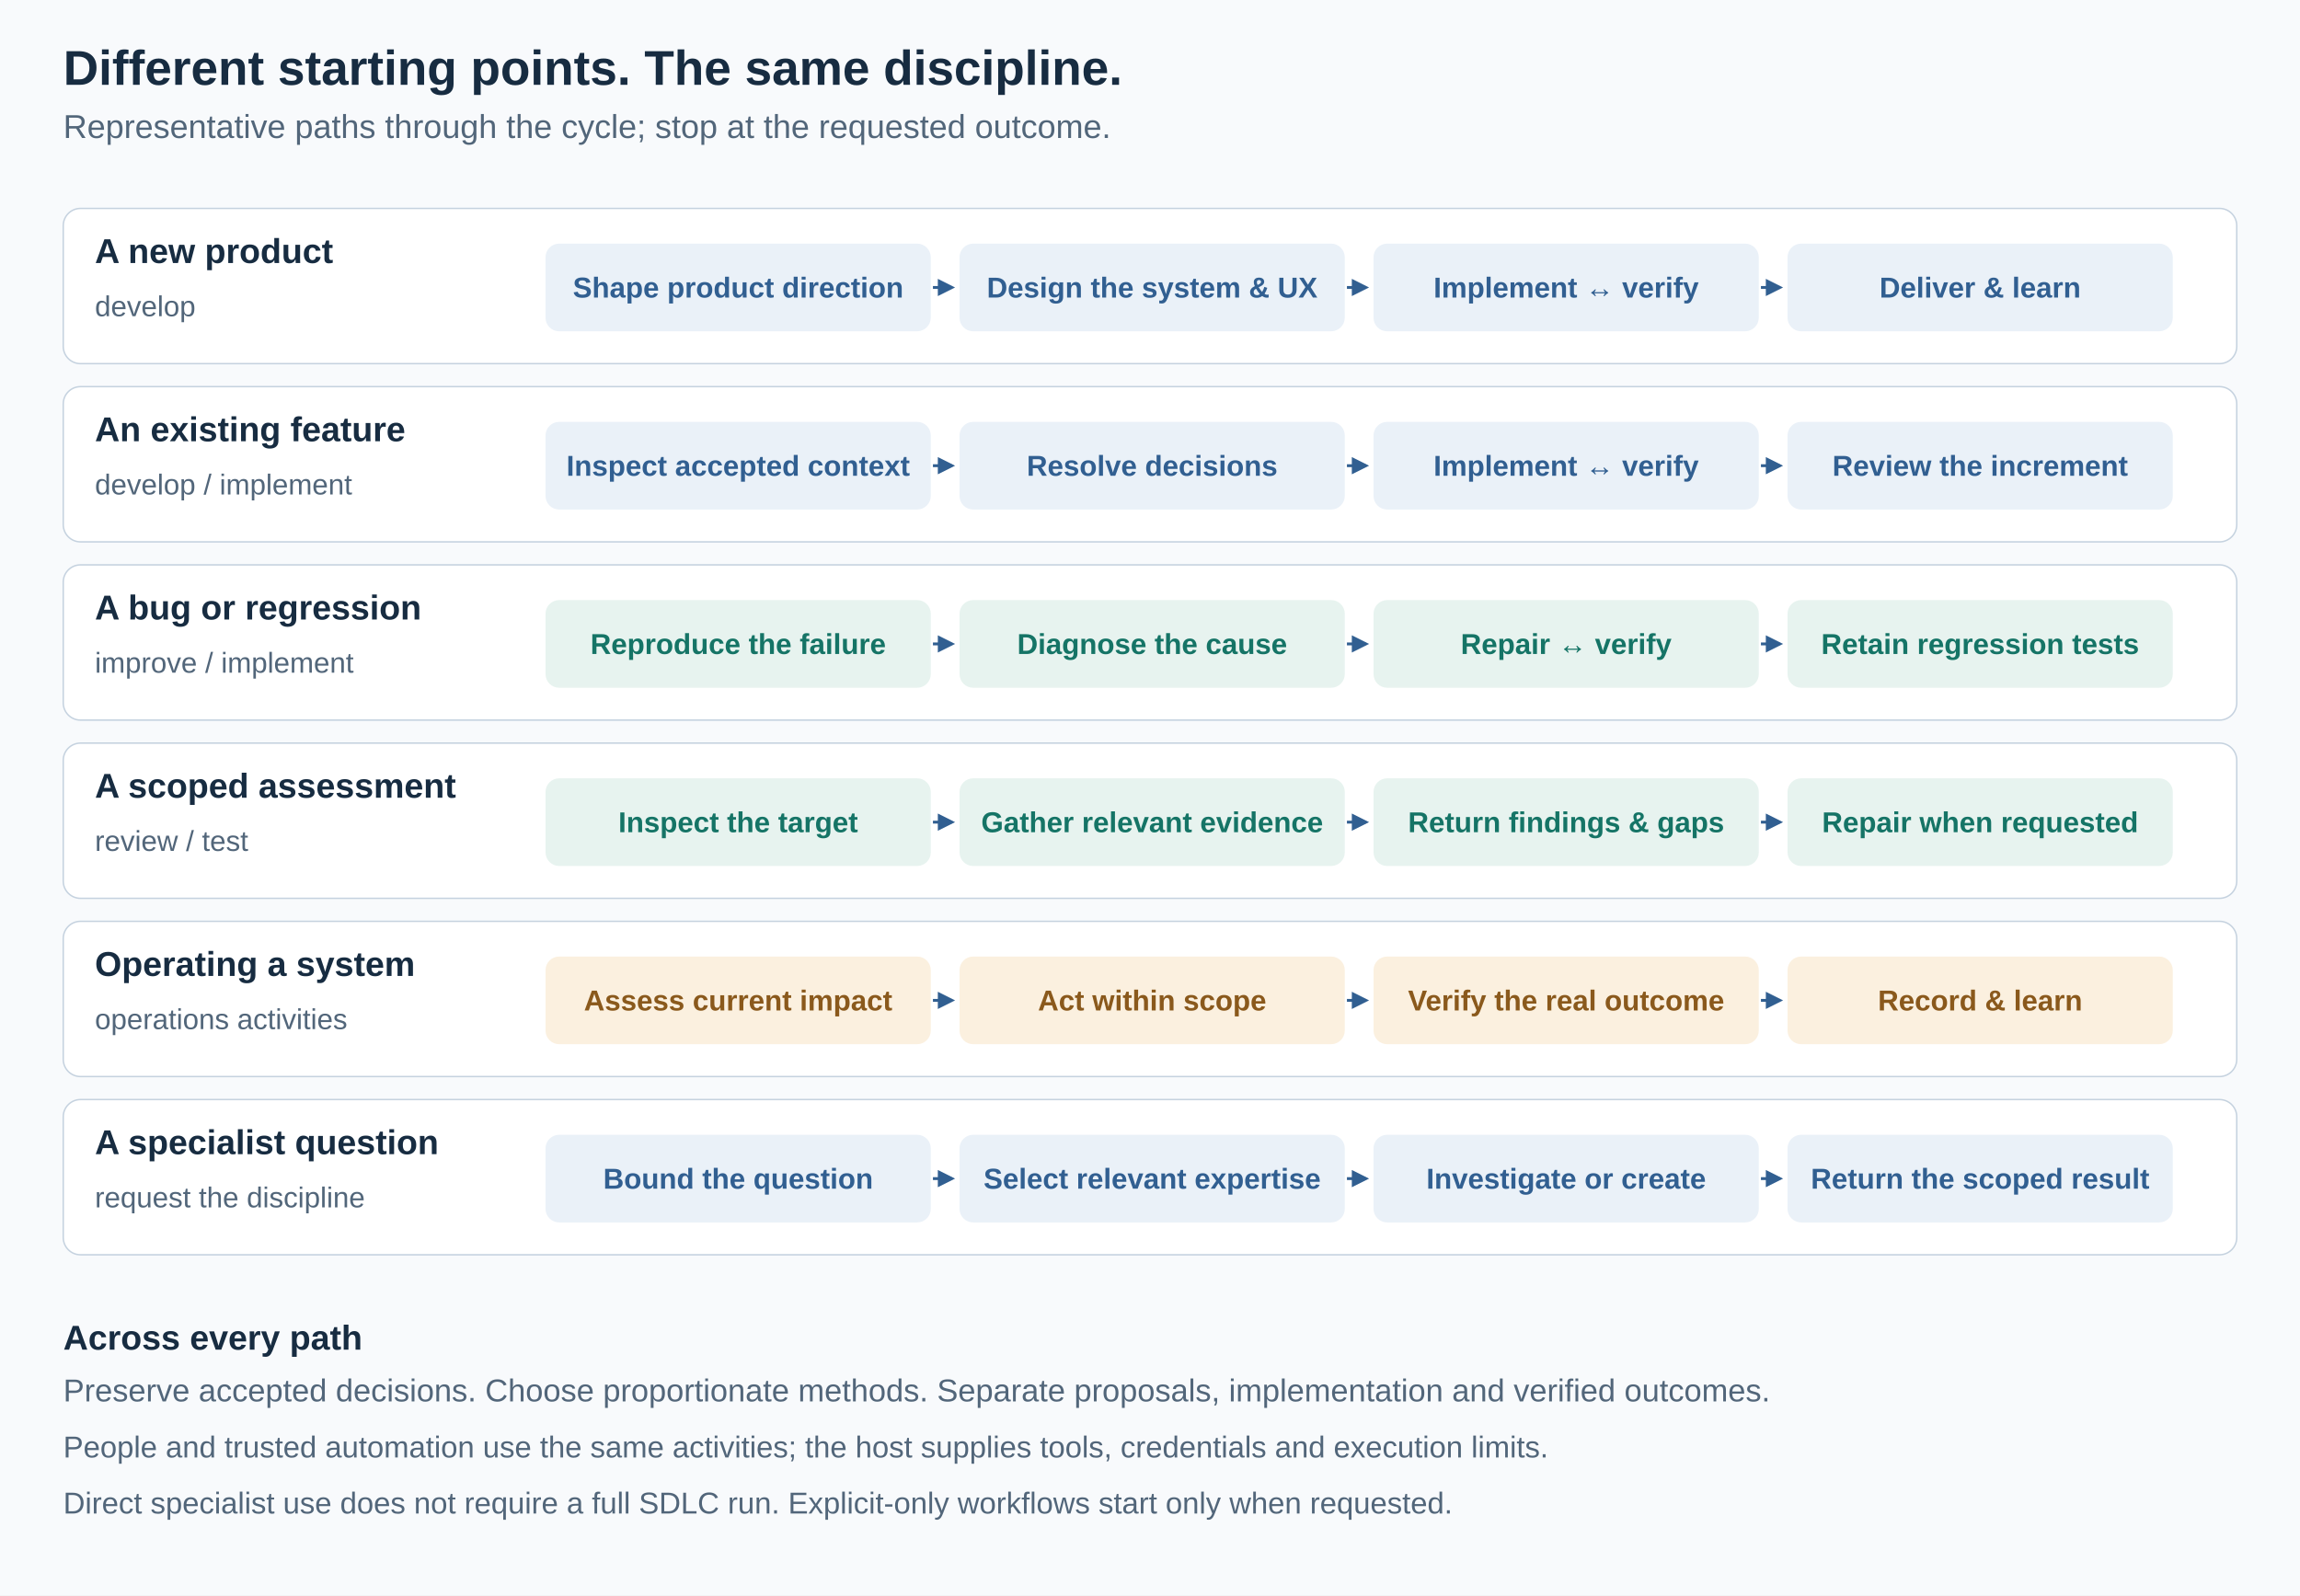
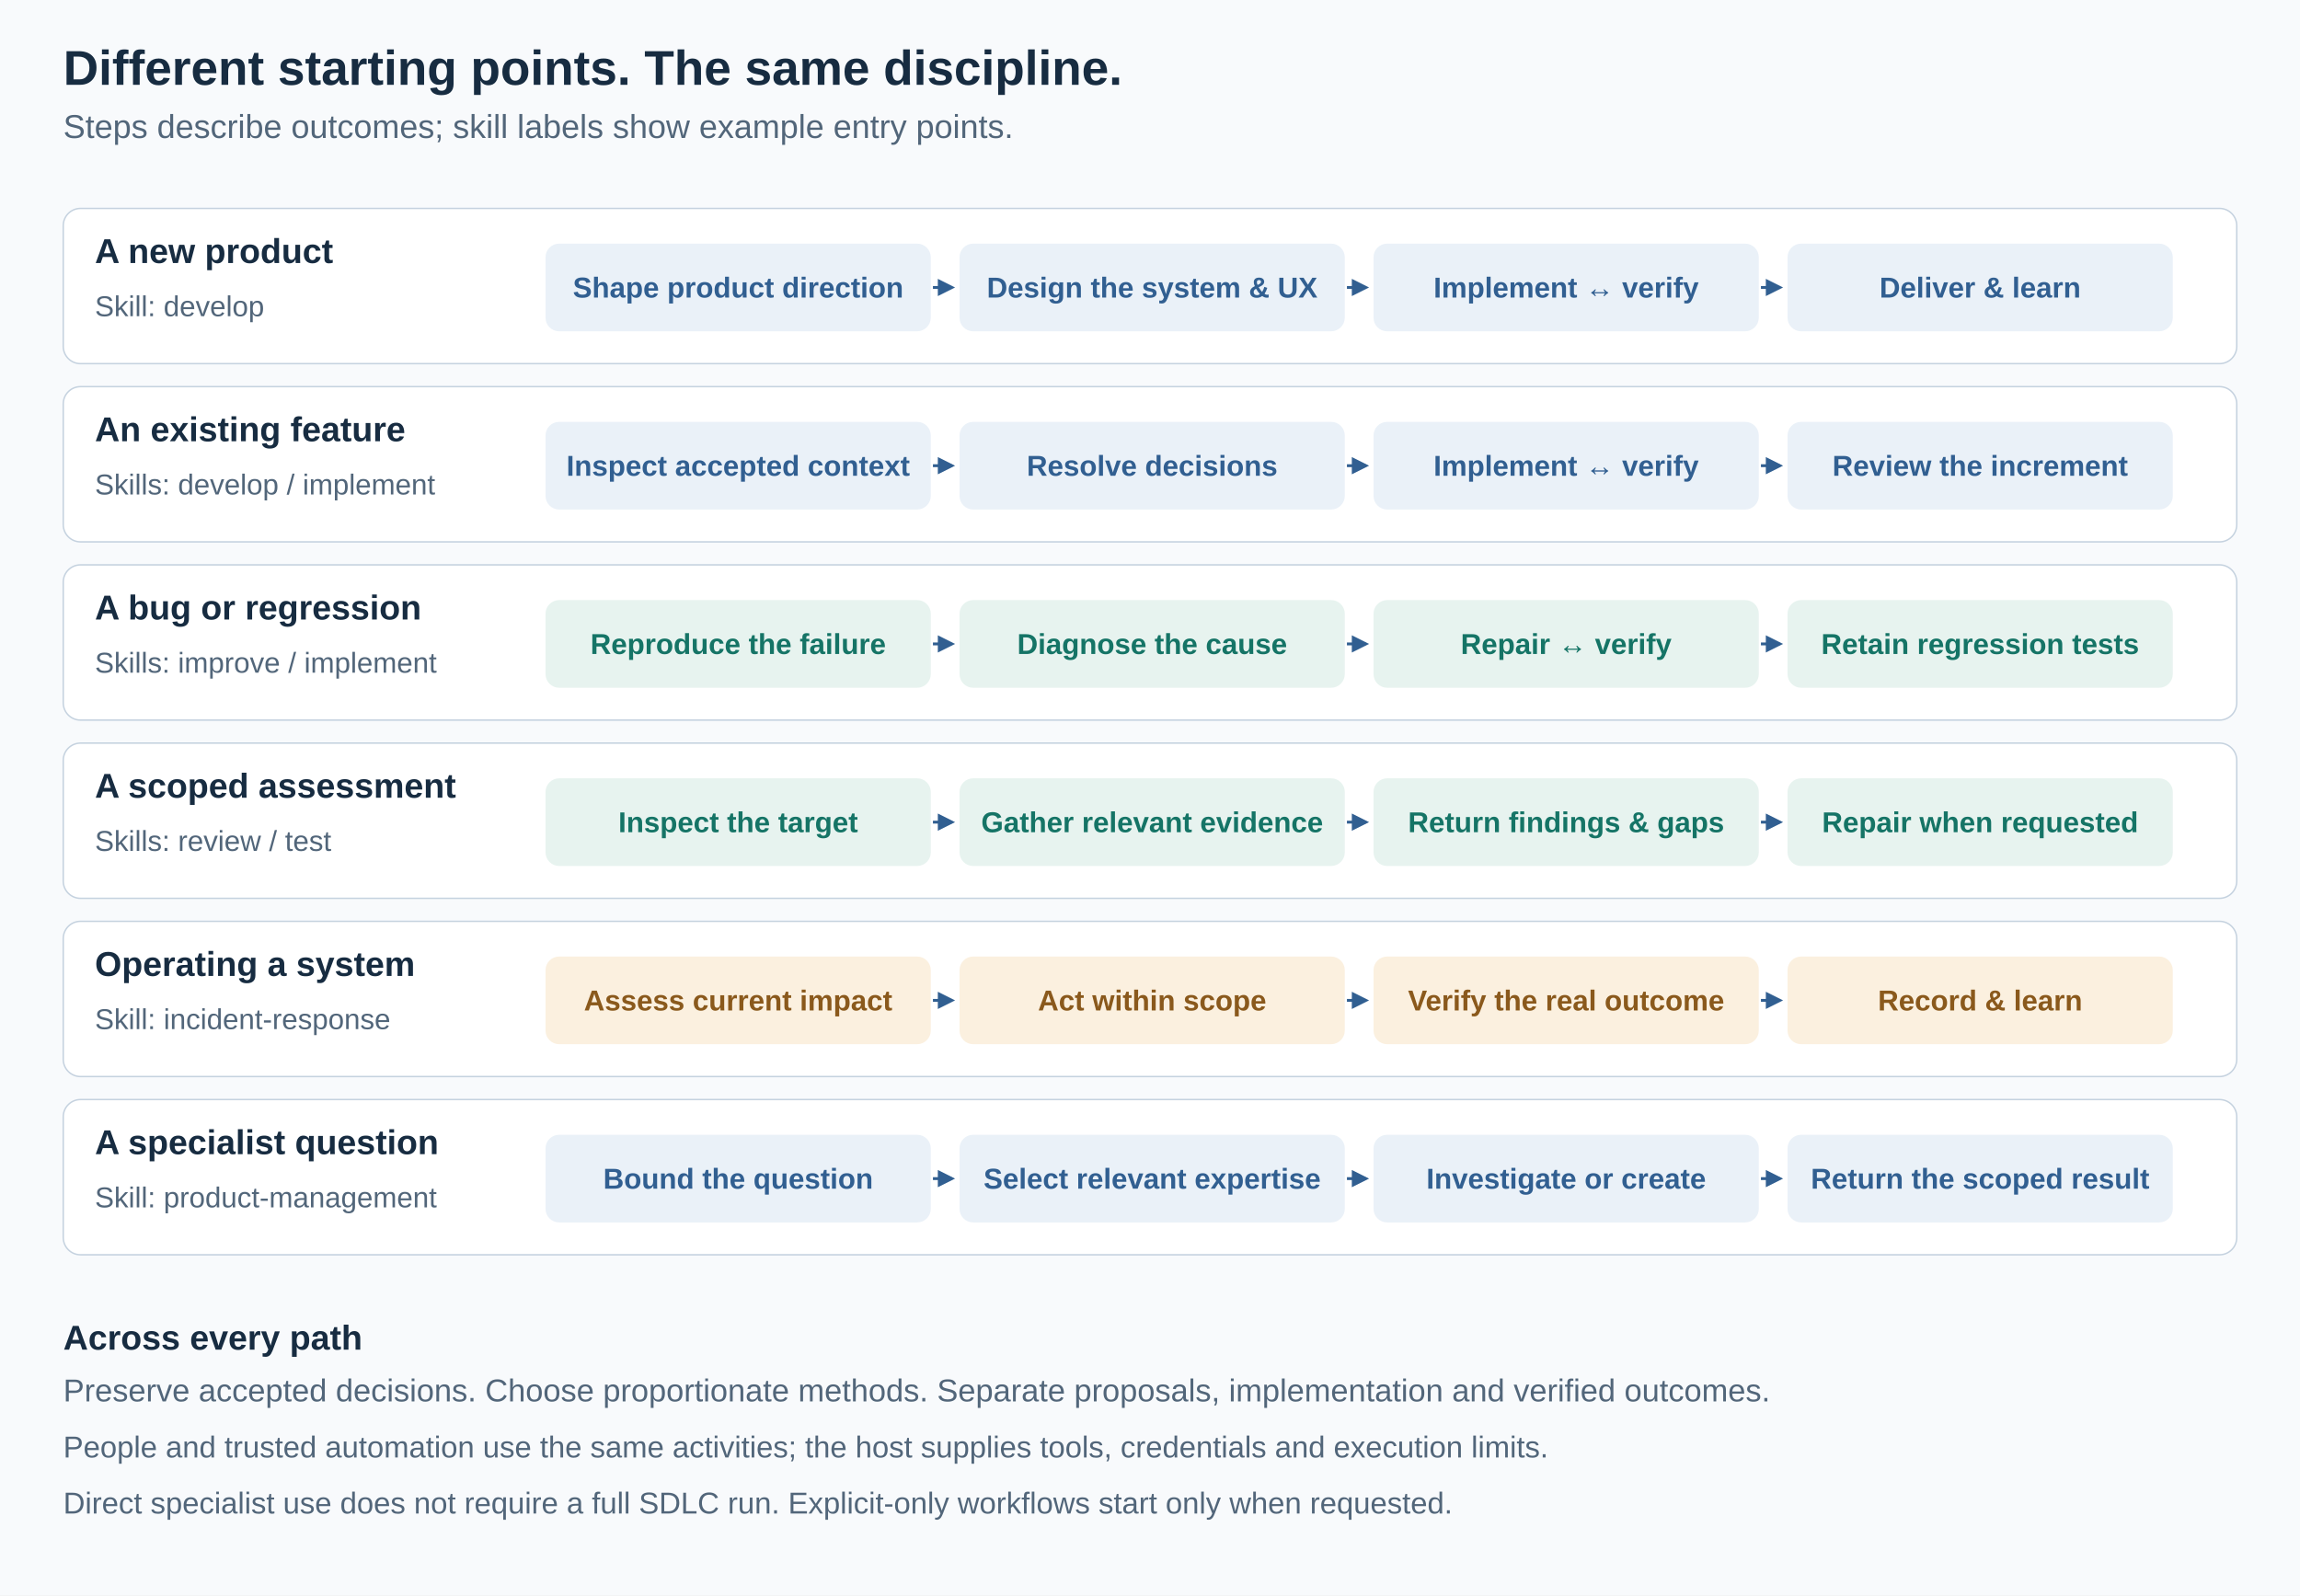
<svg xmlns="http://www.w3.org/2000/svg" viewBox="0 0 1600 1110" width="1600" height="1110" role="img" aria-labelledby="title desc">
  <defs>
    <marker id="arrow" viewBox="0 0 10 10" refX="8" refY="5" markerWidth="6" markerHeight="6" orient="auto">
      <path d="M0 0L10 5L0 10Z" fill="#315f91" />
    </marker>
    <marker id="feedback" viewBox="0 0 10 10" refX="8" refY="5" markerWidth="6" markerHeight="6" orient="auto">
      <path d="M0 0L10 5L0 10Z" fill="#157466" />
    </marker>
  </defs>
  <rect width="1600" height="1110" fill="#f8fafc" />
  <g font-family="Segoe UI, Arial, Helvetica, sans-serif">
    <text x="44" y="59" font-size="34" fill="#172c41" font-weight="700" text-anchor="start">Different starting points. The same discipline.</text>
-     <text x="44" y="96" font-size="23" fill="#52667a" font-weight="400" text-anchor="start">Representative paths through the cycle; stop at the requested outcome.</text>
+     <text x="44" y="96" font-size="23" fill="#52667a" font-weight="400" text-anchor="start">Steps describe outcomes; skill labels show example entry points.</text>
    <rect x="44" y="145" width="1512" height="108" rx="12" fill="white" stroke="#c5d2df" />
    <text x="66" y="183" font-size="24" fill="#172c41" font-weight="700" text-anchor="start">A new product</text>
-     <text x="66" y="220" font-size="20" fill="#52667a" font-weight="400" text-anchor="start">develop</text>
+     <text x="66" y="220" font-size="20" fill="#52667a" font-weight="400" text-anchor="start">Skill: develop</text>
    <rect x="380" y="170" width="267" height="60" rx="9" fill="#eaf1f8" stroke="#eaf1f8" />
    <text x="513.5" y="207" font-size="20" fill="#315f91" font-weight="550" text-anchor="middle">Shape product direction</text>
    <path d="M649 200 H662" stroke="#315f91" stroke-width="2" marker-end="url(#arrow)" />
    <rect x="668" y="170" width="267" height="60" rx="9" fill="#eaf1f8" stroke="#eaf1f8" />
    <text x="801.5" y="207" font-size="20" fill="#315f91" font-weight="550" text-anchor="middle">Design the system &amp; UX</text>
    <path d="M937 200 H950" stroke="#315f91" stroke-width="2" marker-end="url(#arrow)" />
    <rect x="956" y="170" width="267" height="60" rx="9" fill="#eaf1f8" stroke="#eaf1f8" />
    <text x="1089.5" y="207" font-size="20" fill="#315f91" font-weight="550" text-anchor="middle">Implement ↔ verify</text>
    <path d="M1225 200 H1238" stroke="#315f91" stroke-width="2" marker-end="url(#arrow)" />
    <rect x="1244" y="170" width="267" height="60" rx="9" fill="#eaf1f8" stroke="#eaf1f8" />
    <text x="1377.5" y="207" font-size="20" fill="#315f91" font-weight="550" text-anchor="middle">Deliver &amp; learn</text>
    <rect x="44" y="269" width="1512" height="108" rx="12" fill="white" stroke="#c5d2df" />
    <text x="66" y="307" font-size="24" fill="#172c41" font-weight="700" text-anchor="start">An existing feature</text>
-     <text x="66" y="344" font-size="20" fill="#52667a" font-weight="400" text-anchor="start">develop / implement</text>
+     <text x="66" y="344" font-size="20" fill="#52667a" font-weight="400" text-anchor="start">Skills: develop / implement</text>
    <rect x="380" y="294" width="267" height="60" rx="9" fill="#eaf1f8" stroke="#eaf1f8" />
    <text x="513.5" y="331" font-size="20" fill="#315f91" font-weight="550" text-anchor="middle">Inspect accepted context</text>
    <path d="M649 324 H662" stroke="#315f91" stroke-width="2" marker-end="url(#arrow)" />
    <rect x="668" y="294" width="267" height="60" rx="9" fill="#eaf1f8" stroke="#eaf1f8" />
    <text x="801.5" y="331" font-size="20" fill="#315f91" font-weight="550" text-anchor="middle">Resolve decisions</text>
    <path d="M937 324 H950" stroke="#315f91" stroke-width="2" marker-end="url(#arrow)" />
    <rect x="956" y="294" width="267" height="60" rx="9" fill="#eaf1f8" stroke="#eaf1f8" />
    <text x="1089.5" y="331" font-size="20" fill="#315f91" font-weight="550" text-anchor="middle">Implement ↔ verify</text>
    <path d="M1225 324 H1238" stroke="#315f91" stroke-width="2" marker-end="url(#arrow)" />
    <rect x="1244" y="294" width="267" height="60" rx="9" fill="#eaf1f8" stroke="#eaf1f8" />
    <text x="1377.5" y="331" font-size="20" fill="#315f91" font-weight="550" text-anchor="middle">Review the increment</text>
    <rect x="44" y="393" width="1512" height="108" rx="12" fill="white" stroke="#c5d2df" />
    <text x="66" y="431" font-size="24" fill="#172c41" font-weight="700" text-anchor="start">A bug or regression</text>
-     <text x="66" y="468" font-size="20" fill="#52667a" font-weight="400" text-anchor="start">improve / implement</text>
+     <text x="66" y="468" font-size="20" fill="#52667a" font-weight="400" text-anchor="start">Skills: improve / implement</text>
    <rect x="380" y="418" width="267" height="60" rx="9" fill="#e7f3ef" stroke="#e7f3ef" />
    <text x="513.5" y="455" font-size="20" fill="#157466" font-weight="550" text-anchor="middle">Reproduce the failure</text>
    <path d="M649 448 H662" stroke="#315f91" stroke-width="2" marker-end="url(#arrow)" />
    <rect x="668" y="418" width="267" height="60" rx="9" fill="#e7f3ef" stroke="#e7f3ef" />
    <text x="801.5" y="455" font-size="20" fill="#157466" font-weight="550" text-anchor="middle">Diagnose the cause</text>
    <path d="M937 448 H950" stroke="#315f91" stroke-width="2" marker-end="url(#arrow)" />
    <rect x="956" y="418" width="267" height="60" rx="9" fill="#e7f3ef" stroke="#e7f3ef" />
    <text x="1089.5" y="455" font-size="20" fill="#157466" font-weight="550" text-anchor="middle">Repair ↔ verify</text>
    <path d="M1225 448 H1238" stroke="#315f91" stroke-width="2" marker-end="url(#arrow)" />
    <rect x="1244" y="418" width="267" height="60" rx="9" fill="#e7f3ef" stroke="#e7f3ef" />
    <text x="1377.5" y="455" font-size="20" fill="#157466" font-weight="550" text-anchor="middle">Retain regression tests</text>
    <rect x="44" y="517" width="1512" height="108" rx="12" fill="white" stroke="#c5d2df" />
    <text x="66" y="555" font-size="24" fill="#172c41" font-weight="700" text-anchor="start">A scoped assessment</text>
-     <text x="66" y="592" font-size="20" fill="#52667a" font-weight="400" text-anchor="start">review / test</text>
+     <text x="66" y="592" font-size="20" fill="#52667a" font-weight="400" text-anchor="start">Skills: review / test</text>
    <rect x="380" y="542" width="267" height="60" rx="9" fill="#e7f3ef" stroke="#e7f3ef" />
    <text x="513.5" y="579" font-size="20" fill="#157466" font-weight="550" text-anchor="middle">Inspect the target</text>
    <path d="M649 572 H662" stroke="#315f91" stroke-width="2" marker-end="url(#arrow)" />
    <rect x="668" y="542" width="267" height="60" rx="9" fill="#e7f3ef" stroke="#e7f3ef" />
    <text x="801.5" y="579" font-size="20" fill="#157466" font-weight="550" text-anchor="middle">Gather relevant evidence</text>
    <path d="M937 572 H950" stroke="#315f91" stroke-width="2" marker-end="url(#arrow)" />
    <rect x="956" y="542" width="267" height="60" rx="9" fill="#e7f3ef" stroke="#e7f3ef" />
    <text x="1089.5" y="579" font-size="20" fill="#157466" font-weight="550" text-anchor="middle">Return findings &amp; gaps</text>
    <path d="M1225 572 H1238" stroke="#315f91" stroke-width="2" marker-end="url(#arrow)" />
    <rect x="1244" y="542" width="267" height="60" rx="9" fill="#e7f3ef" stroke="#e7f3ef" />
    <text x="1377.5" y="579" font-size="20" fill="#157466" font-weight="550" text-anchor="middle">Repair when requested</text>
    <rect x="44" y="641" width="1512" height="108" rx="12" fill="white" stroke="#c5d2df" />
    <text x="66" y="679" font-size="24" fill="#172c41" font-weight="700" text-anchor="start">Operating a system</text>
-     <text x="66" y="716" font-size="20" fill="#52667a" font-weight="400" text-anchor="start">operations activities</text>
+     <text x="66" y="716" font-size="20" fill="#52667a" font-weight="400" text-anchor="start">Skill: incident-response</text>
    <rect x="380" y="666" width="267" height="60" rx="9" fill="#fbf0df" stroke="#fbf0df" />
    <text x="513.5" y="703" font-size="20" fill="#8a591c" font-weight="550" text-anchor="middle">Assess current impact</text>
    <path d="M649 696 H662" stroke="#315f91" stroke-width="2" marker-end="url(#arrow)" />
    <rect x="668" y="666" width="267" height="60" rx="9" fill="#fbf0df" stroke="#fbf0df" />
    <text x="801.5" y="703" font-size="20" fill="#8a591c" font-weight="550" text-anchor="middle">Act within scope</text>
    <path d="M937 696 H950" stroke="#315f91" stroke-width="2" marker-end="url(#arrow)" />
    <rect x="956" y="666" width="267" height="60" rx="9" fill="#fbf0df" stroke="#fbf0df" />
    <text x="1089.5" y="703" font-size="20" fill="#8a591c" font-weight="550" text-anchor="middle">Verify the real outcome</text>
    <path d="M1225 696 H1238" stroke="#315f91" stroke-width="2" marker-end="url(#arrow)" />
    <rect x="1244" y="666" width="267" height="60" rx="9" fill="#fbf0df" stroke="#fbf0df" />
    <text x="1377.5" y="703" font-size="20" fill="#8a591c" font-weight="550" text-anchor="middle">Record &amp; learn</text>
    <rect x="44" y="765" width="1512" height="108" rx="12" fill="white" stroke="#c5d2df" />
    <text x="66" y="803" font-size="24" fill="#172c41" font-weight="700" text-anchor="start">A specialist question</text>
-     <text x="66" y="840" font-size="20" fill="#52667a" font-weight="400" text-anchor="start">request the discipline</text>
+     <text x="66" y="840" font-size="20" fill="#52667a" font-weight="400" text-anchor="start">Skill: product-management</text>
    <rect x="380" y="790" width="267" height="60" rx="9" fill="#eaf1f8" stroke="#eaf1f8" />
    <text x="513.5" y="827" font-size="20" fill="#315f91" font-weight="550" text-anchor="middle">Bound the question</text>
    <path d="M649 820 H662" stroke="#315f91" stroke-width="2" marker-end="url(#arrow)" />
    <rect x="668" y="790" width="267" height="60" rx="9" fill="#eaf1f8" stroke="#eaf1f8" />
    <text x="801.5" y="827" font-size="20" fill="#315f91" font-weight="550" text-anchor="middle">Select relevant expertise</text>
    <path d="M937 820 H950" stroke="#315f91" stroke-width="2" marker-end="url(#arrow)" />
    <rect x="956" y="790" width="267" height="60" rx="9" fill="#eaf1f8" stroke="#eaf1f8" />
    <text x="1089.5" y="827" font-size="20" fill="#315f91" font-weight="550" text-anchor="middle">Investigate or create</text>
    <path d="M1225 820 H1238" stroke="#315f91" stroke-width="2" marker-end="url(#arrow)" />
    <rect x="1244" y="790" width="267" height="60" rx="9" fill="#eaf1f8" stroke="#eaf1f8" />
    <text x="1377.5" y="827" font-size="20" fill="#315f91" font-weight="550" text-anchor="middle">Return the scoped result</text>
    <text x="44" y="939" font-size="24" fill="#172c41" font-weight="700" text-anchor="start">Across every path</text>
    <text x="44" y="975" font-size="22" fill="#52667a" font-weight="400" text-anchor="start">Preserve accepted decisions. Choose proportionate methods. Separate proposals, implementation and verified outcomes.</text>
    <text x="44" y="1014" font-size="21" fill="#52667a" font-weight="400" text-anchor="start">People and trusted automation use the same activities; the host supplies tools, credentials and execution limits.</text>
    <text x="44" y="1053" font-size="21" fill="#52667a" font-weight="400" text-anchor="start">Direct specialist use does not require a full SDLC run. Explicit-only workflows start only when requested.</text>
  </g>
</svg>
